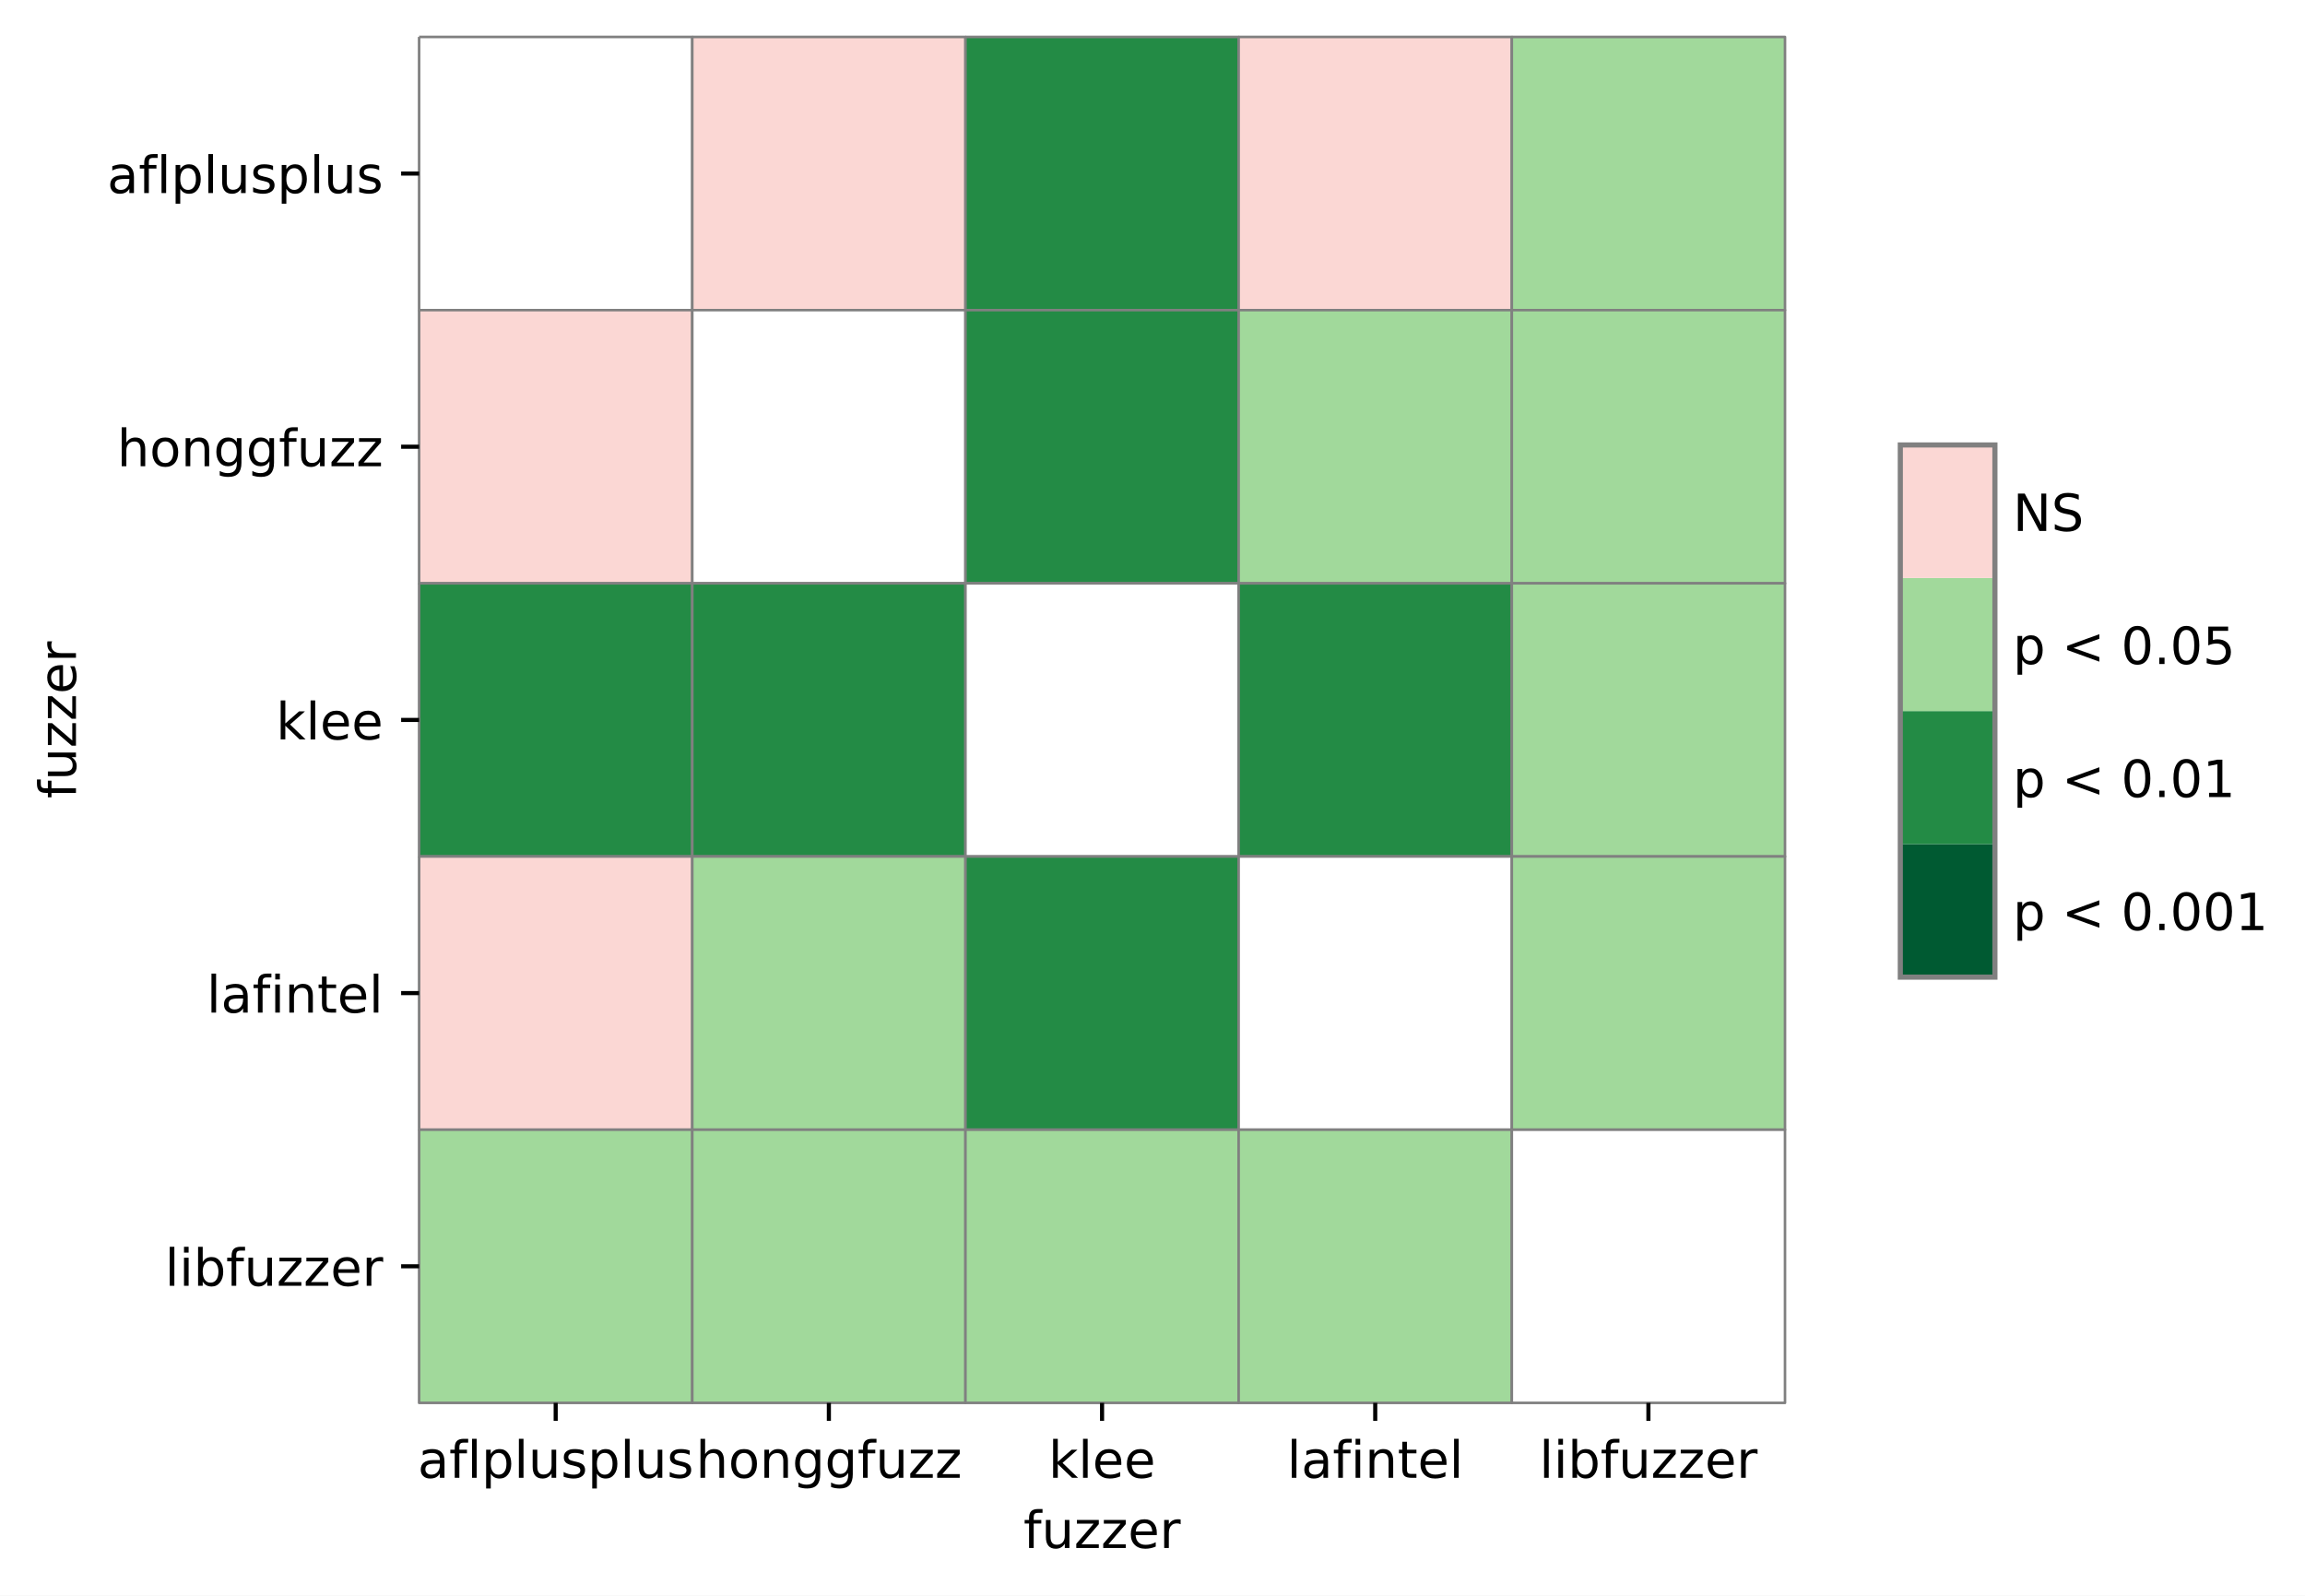
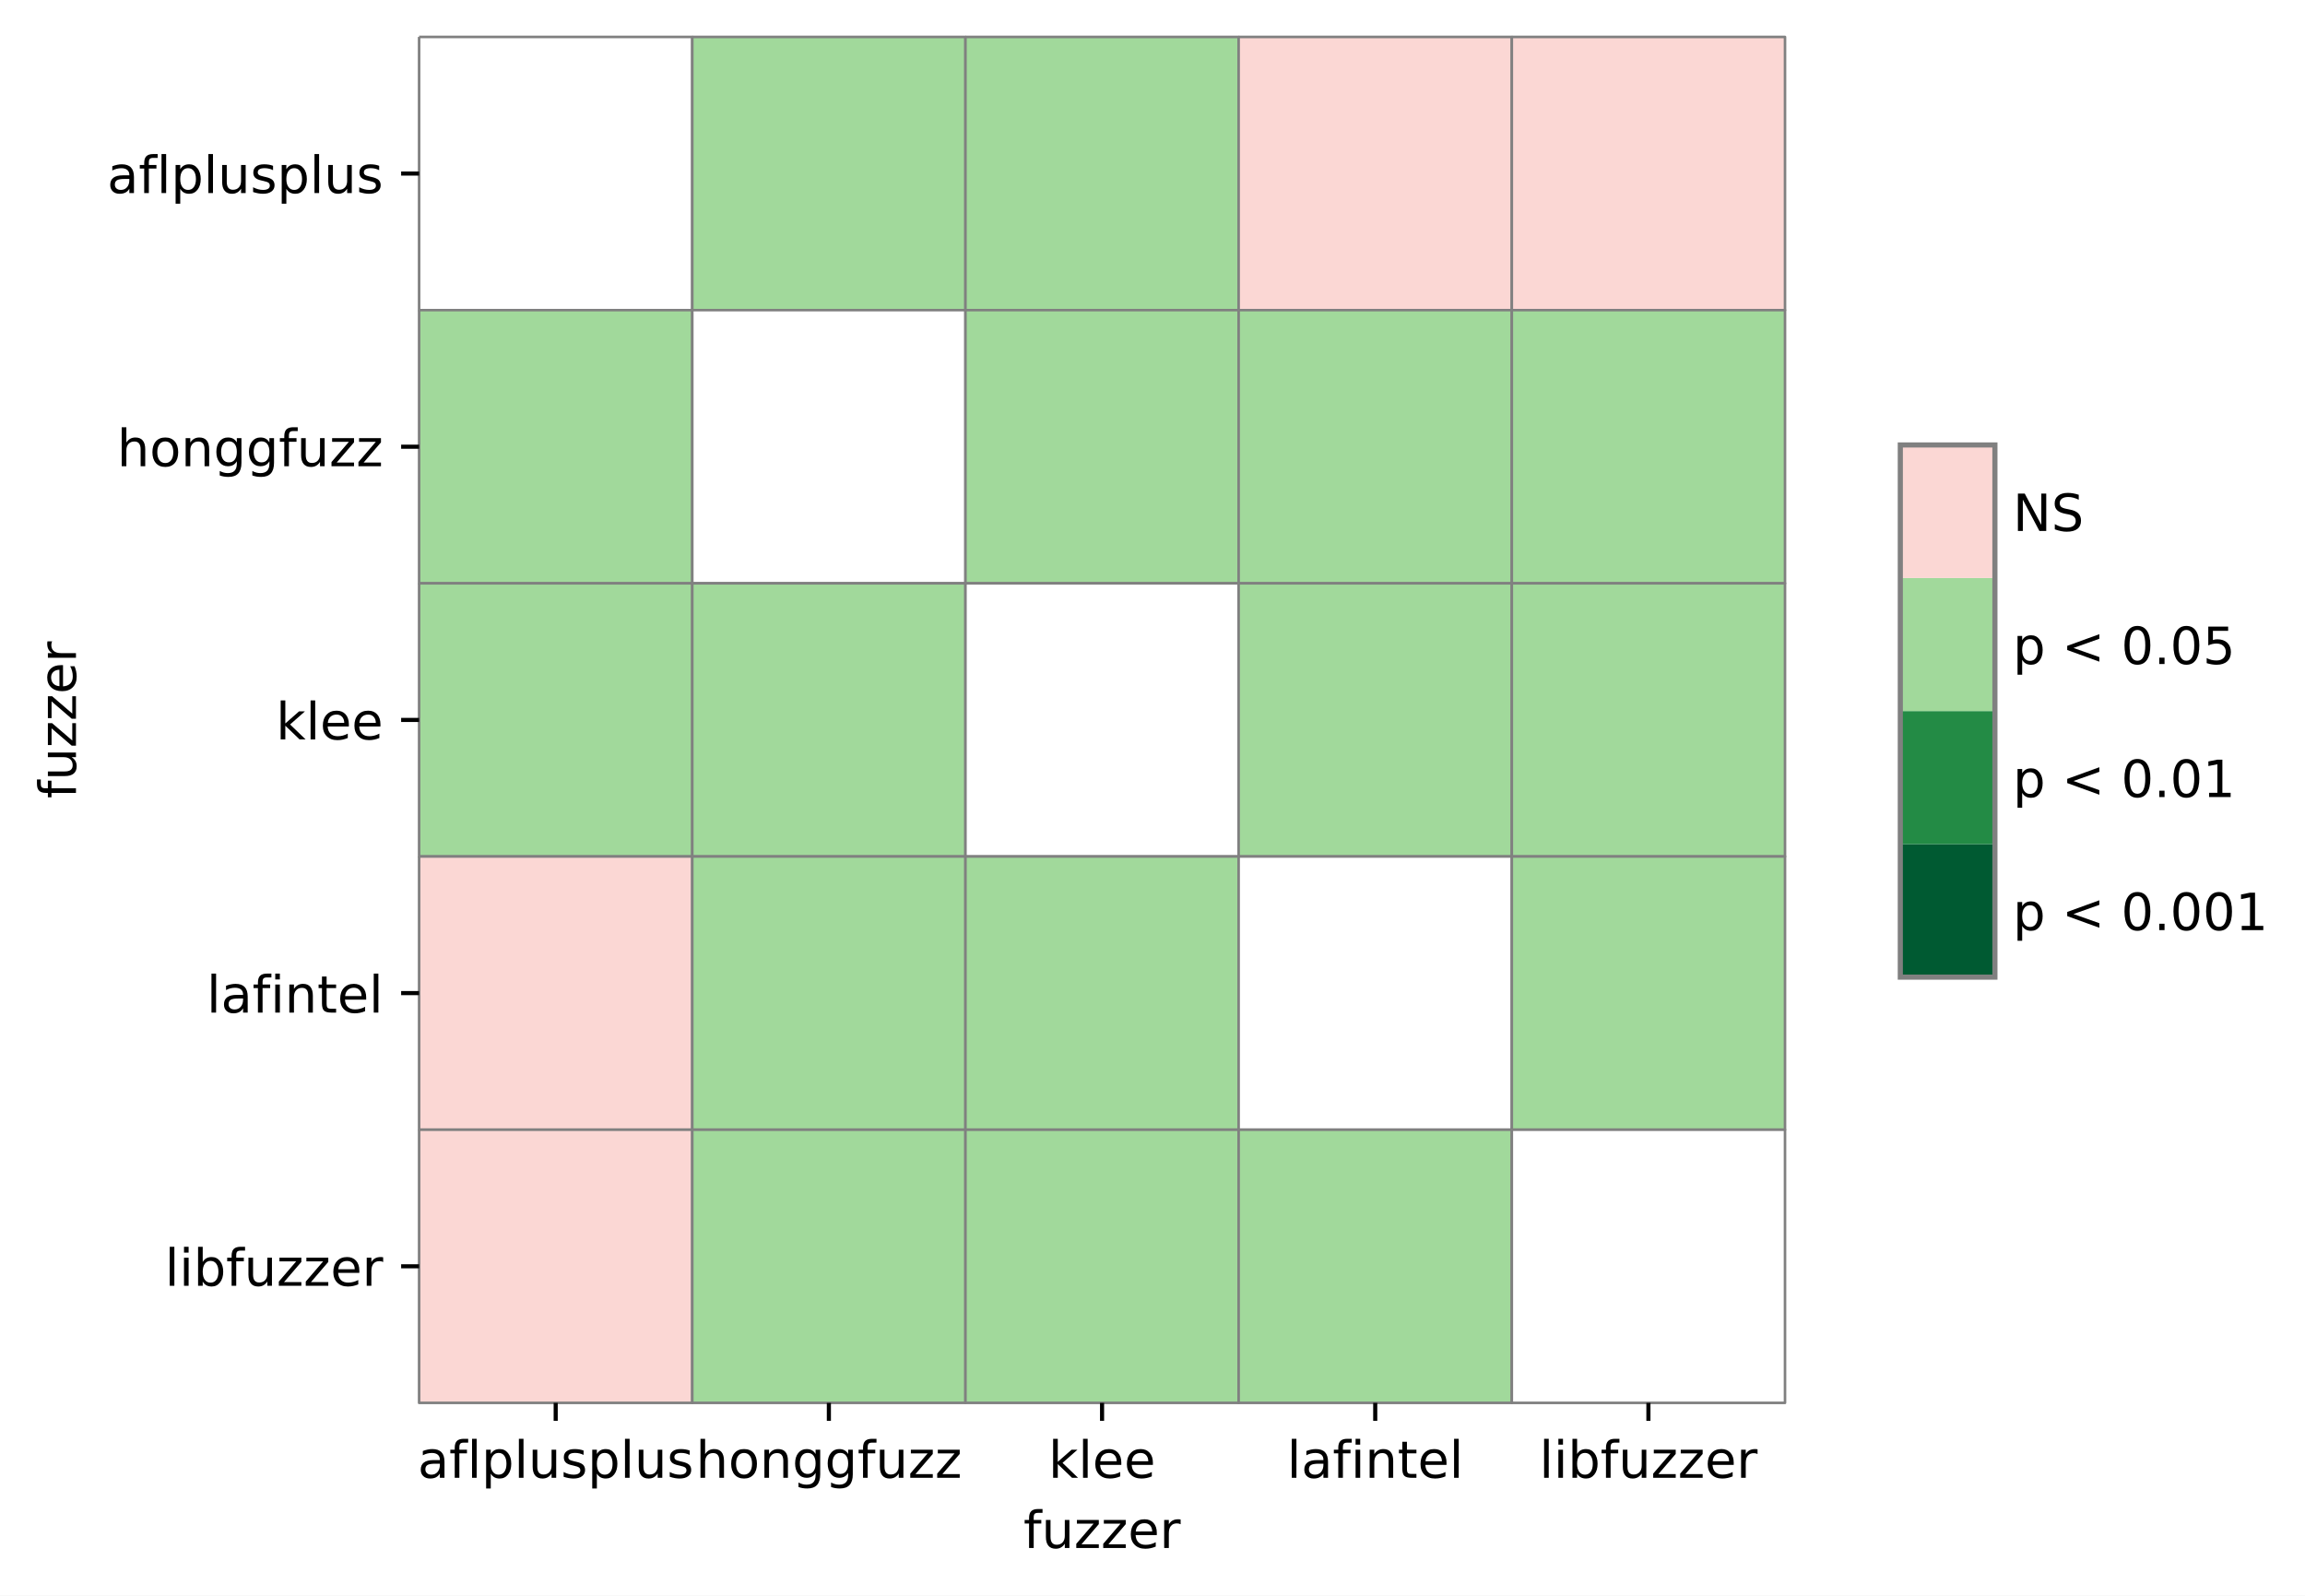
<svg xmlns="http://www.w3.org/2000/svg" xmlns:xlink="http://www.w3.org/1999/xlink" height="310.868pt" version="1.1" viewBox="0 0 449.072 310.868" width="449.072pt">
  <defs>
    <style type="text/css">*{stroke-linecap:butt;stroke-linejoin:round;}</style>
  </defs>
  <g id="figure_1">
    <g id="patch_1">
      <path d="M 0 310.868  L 449.072 310.868  L 449.072 0  L 0 0  z " style="fill:#ffffff;" />
    </g>
    <g id="axes_1">
      <g id="patch_2">
        <path d="M 81.652 273.312  L 347.764 273.312  L 347.764 7.2  L 81.652 7.2  z " style="fill:#ffffff;" />
      </g>
      <g id="QuadMesh_1">
        <path d="M 81.652 7.2  L 134.874 7.2  L 134.874 60.422  L 81.652 60.422  L 81.652 7.2  " style="fill:#ffffff;stroke:#808080;stroke-width:0.5;" />
-         <path d="M 134.874 7.2  L 188.096 7.2  L 188.096 60.422  L 134.874 60.422  L 134.874 7.2  " style="fill:#fbd7d4;stroke:#808080;stroke-width:0.5;" />
-         <path d="M 188.096 7.2  L 241.319 7.2  L 241.319 60.422  L 188.096 60.422  L 188.096 7.2  " style="fill:#238b45;stroke:#808080;stroke-width:0.5;" />
+         <path d="M 134.874 7.2  L 188.096 7.2  L 188.096 60.422  L 134.874 60.422  L 134.874 7.2  " style="fill:#a1d99b;stroke:#808080;stroke-width:0.5;" />
+         <path d="M 188.096 7.2  L 241.319 7.2  L 241.319 60.422  L 188.096 60.422  L 188.096 7.2  " style="fill:#a1d99b;stroke:#808080;stroke-width:0.5;" />
        <path d="M 241.319 7.2  L 294.541 7.2  L 294.541 60.422  L 241.319 60.422  L 241.319 7.2  " style="fill:#fbd7d4;stroke:#808080;stroke-width:0.5;" />
-         <path d="M 294.541 7.2  L 347.764 7.2  L 347.764 60.422  L 294.541 60.422  L 294.541 7.2  " style="fill:#a1d99b;stroke:#808080;stroke-width:0.5;" />
-         <path d="M 81.652 60.422  L 134.874 60.422  L 134.874 113.645  L 81.652 113.645  L 81.652 60.422  " style="fill:#fbd7d4;stroke:#808080;stroke-width:0.5;" />
+         <path d="M 294.541 7.2  L 347.764 7.2  L 347.764 60.422  L 294.541 60.422  L 294.541 7.2  " style="fill:#fbd7d4;stroke:#808080;stroke-width:0.5;" />
+         <path d="M 81.652 60.422  L 134.874 60.422  L 134.874 113.645  L 81.652 113.645  L 81.652 60.422  " style="fill:#a1d99b;stroke:#808080;stroke-width:0.5;" />
        <path d="M 134.874 60.422  L 188.096 60.422  L 188.096 113.645  L 134.874 113.645  L 134.874 60.422  " style="fill:#ffffff;stroke:#808080;stroke-width:0.5;" />
-         <path d="M 188.096 60.422  L 241.319 60.422  L 241.319 113.645  L 188.096 113.645  L 188.096 60.422  " style="fill:#238b45;stroke:#808080;stroke-width:0.5;" />
+         <path d="M 188.096 60.422  L 241.319 60.422  L 241.319 113.645  L 188.096 113.645  L 188.096 60.422  " style="fill:#a1d99b;stroke:#808080;stroke-width:0.5;" />
        <path d="M 241.319 60.422  L 294.541 60.422  L 294.541 113.645  L 241.319 113.645  L 241.319 60.422  " style="fill:#a1d99b;stroke:#808080;stroke-width:0.5;" />
        <path d="M 294.541 60.422  L 347.764 60.422  L 347.764 113.645  L 294.541 113.645  L 294.541 60.422  " style="fill:#a1d99b;stroke:#808080;stroke-width:0.5;" />
-         <path d="M 81.652 113.645  L 134.874 113.645  L 134.874 166.867  L 81.652 166.867  L 81.652 113.645  " style="fill:#238b45;stroke:#808080;stroke-width:0.5;" />
-         <path d="M 134.874 113.645  L 188.096 113.645  L 188.096 166.867  L 134.874 166.867  L 134.874 113.645  " style="fill:#238b45;stroke:#808080;stroke-width:0.5;" />
+         <path d="M 81.652 113.645  L 134.874 113.645  L 134.874 166.867  L 81.652 166.867  L 81.652 113.645  " style="fill:#a1d99b;stroke:#808080;stroke-width:0.5;" />
+         <path d="M 134.874 113.645  L 188.096 113.645  L 188.096 166.867  L 134.874 166.867  L 134.874 113.645  " style="fill:#a1d99b;stroke:#808080;stroke-width:0.5;" />
        <path d="M 188.096 113.645  L 241.319 113.645  L 241.319 166.867  L 188.096 166.867  L 188.096 113.645  " style="fill:#ffffff;stroke:#808080;stroke-width:0.5;" />
-         <path d="M 241.319 113.645  L 294.541 113.645  L 294.541 166.867  L 241.319 166.867  L 241.319 113.645  " style="fill:#238b45;stroke:#808080;stroke-width:0.5;" />
+         <path d="M 241.319 113.645  L 294.541 113.645  L 294.541 166.867  L 241.319 166.867  L 241.319 113.645  " style="fill:#a1d99b;stroke:#808080;stroke-width:0.5;" />
        <path d="M 294.541 113.645  L 347.764 113.645  L 347.764 166.867  L 294.541 166.867  L 294.541 113.645  " style="fill:#a1d99b;stroke:#808080;stroke-width:0.5;" />
        <path d="M 81.652 166.867  L 134.874 166.867  L 134.874 220.09  L 81.652 220.09  L 81.652 166.867  " style="fill:#fbd7d4;stroke:#808080;stroke-width:0.5;" />
        <path d="M 134.874 166.867  L 188.096 166.867  L 188.096 220.09  L 134.874 220.09  L 134.874 166.867  " style="fill:#a1d99b;stroke:#808080;stroke-width:0.5;" />
-         <path d="M 188.096 166.867  L 241.319 166.867  L 241.319 220.09  L 188.096 220.09  L 188.096 166.867  " style="fill:#238b45;stroke:#808080;stroke-width:0.5;" />
+         <path d="M 188.096 166.867  L 241.319 166.867  L 241.319 220.09  L 188.096 220.09  L 188.096 166.867  " style="fill:#a1d99b;stroke:#808080;stroke-width:0.5;" />
        <path d="M 241.319 166.867  L 294.541 166.867  L 294.541 220.09  L 241.319 220.09  L 241.319 166.867  " style="fill:#ffffff;stroke:#808080;stroke-width:0.5;" />
        <path d="M 294.541 166.867  L 347.764 166.867  L 347.764 220.09  L 294.541 220.09  L 294.541 166.867  " style="fill:#a1d99b;stroke:#808080;stroke-width:0.5;" />
-         <path d="M 81.652 220.09  L 134.874 220.09  L 134.874 273.312  L 81.652 273.312  L 81.652 220.09  " style="fill:#a1d99b;stroke:#808080;stroke-width:0.5;" />
+         <path d="M 81.652 220.09  L 134.874 220.09  L 134.874 273.312  L 81.652 273.312  L 81.652 220.09  " style="fill:#fbd7d4;stroke:#808080;stroke-width:0.5;" />
        <path d="M 134.874 220.09  L 188.096 220.09  L 188.096 273.312  L 134.874 273.312  L 134.874 220.09  " style="fill:#a1d99b;stroke:#808080;stroke-width:0.5;" />
        <path d="M 188.096 220.09  L 241.319 220.09  L 241.319 273.312  L 188.096 273.312  L 188.096 220.09  " style="fill:#a1d99b;stroke:#808080;stroke-width:0.5;" />
        <path d="M 241.319 220.09  L 294.541 220.09  L 294.541 273.312  L 241.319 273.312  L 241.319 220.09  " style="fill:#a1d99b;stroke:#808080;stroke-width:0.5;" />
        <path d="M 294.541 220.09  L 347.764 220.09  L 347.764 273.312  L 294.541 273.312  L 294.541 220.09  " style="fill:#ffffff;stroke:#808080;stroke-width:0.5;" />
      </g>
      <g id="matplotlib.axis_1">
        <g id="xtick_1">
          <g id="line2d_1">
            <defs>
-               <path d="M 0 0  L 0 3.5  " id="mef70d30a93" style="stroke:#000000;stroke-width:0.8;" />
+               <path d="M 0 0  L 0 3.5  " id="m5d853dea10" style="stroke:#000000;stroke-width:0.8;" />
            </defs>
            <g>
-               <use style="stroke:#000000;stroke-width:0.8;" x="108.263" xlink:href="#mef70d30a93" y="273.312" />
+               <use style="stroke:#000000;stroke-width:0.8;" x="108.263" xlink:href="#m5d853dea10" y="273.312" />
            </g>
          </g>
          <g id="text_1">
            <g transform="translate(81.37604 287.9104)scale(0.1 -0.1)">
              <defs>
                <path d="M 34.281 27.484  Q 23.391 27.484 19.188 25  Q 14.984 22.516 14.984 16.5  Q 14.984 11.719 18.141 8.906  Q 21.297 6.109 26.703 6.109  Q 34.188 6.109 38.703 11.406  Q 43.219 16.703 43.219 25.484  L 43.219 27.484  z M 52.203 31.203  L 52.203 0  L 43.219 0  L 43.219 8.297  Q 40.141 3.328 35.547 0.953  Q 30.953 -1.422 24.312 -1.422  Q 15.922 -1.422 10.953 3.297  Q 6 8.016 6 15.922  Q 6 25.141 12.172 29.828  Q 18.359 34.516 30.609 34.516  L 43.219 34.516  L 43.219 35.406  Q 43.219 41.609 39.141 45  Q 35.062 48.391 27.688 48.391  Q 23 48.391 18.547 47.266  Q 14.109 46.141 10.016 43.891  L 10.016 52.203  Q 14.938 54.109 19.578 55.047  Q 24.219 56 28.609 56  Q 40.484 56 46.344 49.844  Q 52.203 43.703 52.203 31.203  z " id="DejaVuSans-97" />
                <path d="M 37.109 75.984  L 37.109 68.5  L 28.516 68.5  Q 23.688 68.5 21.797 66.547  Q 19.922 64.594 19.922 59.516  L 19.922 54.688  L 34.719 54.688  L 34.719 47.703  L 19.922 47.703  L 19.922 0  L 10.891 0  L 10.891 47.703  L 2.297 47.703  L 2.297 54.688  L 10.891 54.688  L 10.891 58.5  Q 10.891 67.625 15.141 71.797  Q 19.391 75.984 28.609 75.984  z " id="DejaVuSans-102" />
                <path d="M 9.422 75.984  L 18.406 75.984  L 18.406 0  L 9.422 0  z " id="DejaVuSans-108" />
                <path d="M 18.109 8.203  L 18.109 -20.797  L 9.078 -20.797  L 9.078 54.688  L 18.109 54.688  L 18.109 46.391  Q 20.953 51.266 25.266 53.625  Q 29.594 56 35.594 56  Q 45.562 56 51.781 48.094  Q 58.016 40.188 58.016 27.297  Q 58.016 14.406 51.781 6.484  Q 45.562 -1.422 35.594 -1.422  Q 29.594 -1.422 25.266 0.953  Q 20.953 3.328 18.109 8.203  z M 48.688 27.297  Q 48.688 37.203 44.609 42.844  Q 40.531 48.484 33.406 48.484  Q 26.266 48.484 22.188 42.844  Q 18.109 37.203 18.109 27.297  Q 18.109 17.391 22.188 11.75  Q 26.266 6.109 33.406 6.109  Q 40.531 6.109 44.609 11.75  Q 48.688 17.391 48.688 27.297  z " id="DejaVuSans-112" />
                <path d="M 8.5 21.578  L 8.5 54.688  L 17.484 54.688  L 17.484 21.922  Q 17.484 14.156 20.5 10.266  Q 23.531 6.391 29.594 6.391  Q 36.859 6.391 41.078 11.031  Q 45.312 15.672 45.312 23.688  L 45.312 54.688  L 54.297 54.688  L 54.297 0  L 45.312 0  L 45.312 8.406  Q 42.047 3.422 37.719 1  Q 33.406 -1.422 27.688 -1.422  Q 18.266 -1.422 13.375 4.438  Q 8.5 10.297 8.5 21.578  z M 31.109 56  z " id="DejaVuSans-117" />
                <path d="M 44.281 53.078  L 44.281 44.578  Q 40.484 46.531 36.375 47.5  Q 32.281 48.484 27.875 48.484  Q 21.188 48.484 17.844 46.438  Q 14.5 44.391 14.5 40.281  Q 14.5 37.156 16.891 35.375  Q 19.281 33.594 26.516 31.984  L 29.594 31.297  Q 39.156 29.25 43.188 25.516  Q 47.219 21.781 47.219 15.094  Q 47.219 7.469 41.188 3.016  Q 35.156 -1.422 24.609 -1.422  Q 20.219 -1.422 15.453 -0.562  Q 10.688 0.297 5.422 2  L 5.422 11.281  Q 10.406 8.688 15.234 7.391  Q 20.062 6.109 24.812 6.109  Q 31.156 6.109 34.562 8.281  Q 37.984 10.453 37.984 14.406  Q 37.984 18.062 35.516 20.016  Q 33.062 21.969 24.703 23.781  L 21.578 24.516  Q 13.234 26.266 9.516 29.906  Q 5.812 33.547 5.812 39.891  Q 5.812 47.609 11.281 51.797  Q 16.75 56 26.812 56  Q 31.781 56 36.172 55.266  Q 40.578 54.547 44.281 53.078  z " id="DejaVuSans-115" />
              </defs>
              <use xlink:href="#DejaVuSans-97" />
              <use x="61.279" xlink:href="#DejaVuSans-102" />
              <use x="96.484" xlink:href="#DejaVuSans-108" />
              <use x="124.268" xlink:href="#DejaVuSans-112" />
              <use x="187.744" xlink:href="#DejaVuSans-108" />
              <use x="215.527" xlink:href="#DejaVuSans-117" />
              <use x="278.906" xlink:href="#DejaVuSans-115" />
              <use x="331.006" xlink:href="#DejaVuSans-112" />
              <use x="394.482" xlink:href="#DejaVuSans-108" />
              <use x="422.266" xlink:href="#DejaVuSans-117" />
              <use x="485.645" xlink:href="#DejaVuSans-115" />
            </g>
          </g>
        </g>
        <g id="xtick_2">
          <g id="line2d_2">
            <g>
-               <use style="stroke:#000000;stroke-width:0.8;" x="161.485" xlink:href="#mef70d30a93" y="273.312" />
+               <use style="stroke:#000000;stroke-width:0.8;" x="161.485" xlink:href="#m5d853dea10" y="273.312" />
            </g>
          </g>
          <g id="text_2">
            <g transform="translate(135.5625 287.9104)scale(0.1 -0.1)">
              <defs>
                <path d="M 54.891 33.016  L 54.891 0  L 45.906 0  L 45.906 32.719  Q 45.906 40.484 42.875 44.328  Q 39.844 48.188 33.797 48.188  Q 26.516 48.188 22.312 43.547  Q 18.109 38.922 18.109 30.906  L 18.109 0  L 9.078 0  L 9.078 75.984  L 18.109 75.984  L 18.109 46.188  Q 21.344 51.125 25.703 53.562  Q 30.078 56 35.797 56  Q 45.219 56 50.047 50.172  Q 54.891 44.344 54.891 33.016  z " id="DejaVuSans-104" />
                <path d="M 30.609 48.391  Q 23.391 48.391 19.188 42.75  Q 14.984 37.109 14.984 27.297  Q 14.984 17.484 19.156 11.844  Q 23.344 6.203 30.609 6.203  Q 37.797 6.203 41.984 11.859  Q 46.188 17.531 46.188 27.297  Q 46.188 37.016 41.984 42.703  Q 37.797 48.391 30.609 48.391  z M 30.609 56  Q 42.328 56 49.016 48.375  Q 55.719 40.766 55.719 27.297  Q 55.719 13.875 49.016 6.219  Q 42.328 -1.422 30.609 -1.422  Q 18.844 -1.422 12.172 6.219  Q 5.516 13.875 5.516 27.297  Q 5.516 40.766 12.172 48.375  Q 18.844 56 30.609 56  z " id="DejaVuSans-111" />
                <path d="M 54.891 33.016  L 54.891 0  L 45.906 0  L 45.906 32.719  Q 45.906 40.484 42.875 44.328  Q 39.844 48.188 33.797 48.188  Q 26.516 48.188 22.312 43.547  Q 18.109 38.922 18.109 30.906  L 18.109 0  L 9.078 0  L 9.078 54.688  L 18.109 54.688  L 18.109 46.188  Q 21.344 51.125 25.703 53.562  Q 30.078 56 35.797 56  Q 45.219 56 50.047 50.172  Q 54.891 44.344 54.891 33.016  z " id="DejaVuSans-110" />
                <path d="M 45.406 27.984  Q 45.406 37.75 41.375 43.109  Q 37.359 48.484 30.078 48.484  Q 22.859 48.484 18.828 43.109  Q 14.797 37.75 14.797 27.984  Q 14.797 18.266 18.828 12.891  Q 22.859 7.516 30.078 7.516  Q 37.359 7.516 41.375 12.891  Q 45.406 18.266 45.406 27.984  z M 54.391 6.781  Q 54.391 -7.172 48.188 -13.984  Q 42 -20.797 29.203 -20.797  Q 24.469 -20.797 20.266 -20.094  Q 16.062 -19.391 12.109 -17.922  L 12.109 -9.188  Q 16.062 -11.328 19.922 -12.344  Q 23.781 -13.375 27.781 -13.375  Q 36.625 -13.375 41.016 -8.766  Q 45.406 -4.156 45.406 5.172  L 45.406 9.625  Q 42.625 4.781 38.281 2.391  Q 33.938 0 27.875 0  Q 17.828 0 11.672 7.656  Q 5.516 15.328 5.516 27.984  Q 5.516 40.672 11.672 48.328  Q 17.828 56 27.875 56  Q 33.938 56 38.281 53.609  Q 42.625 51.219 45.406 46.391  L 45.406 54.688  L 54.391 54.688  z " id="DejaVuSans-103" />
                <path d="M 5.516 54.688  L 48.188 54.688  L 48.188 46.484  L 14.406 7.172  L 48.188 7.172  L 48.188 0  L 4.297 0  L 4.297 8.203  L 38.094 47.516  L 5.516 47.516  z " id="DejaVuSans-122" />
              </defs>
              <use xlink:href="#DejaVuSans-104" />
              <use x="63.379" xlink:href="#DejaVuSans-111" />
              <use x="124.561" xlink:href="#DejaVuSans-110" />
              <use x="187.939" xlink:href="#DejaVuSans-103" />
              <use x="251.416" xlink:href="#DejaVuSans-103" />
              <use x="314.893" xlink:href="#DejaVuSans-102" />
              <use x="350.098" xlink:href="#DejaVuSans-117" />
              <use x="413.477" xlink:href="#DejaVuSans-122" />
              <use x="465.967" xlink:href="#DejaVuSans-122" />
            </g>
          </g>
        </g>
        <g id="xtick_3">
          <g id="line2d_3">
            <g>
-               <use style="stroke:#000000;stroke-width:0.8;" x="214.708" xlink:href="#mef70d30a93" y="273.312" />
+               <use style="stroke:#000000;stroke-width:0.8;" x="214.708" xlink:href="#m5d853dea10" y="273.312" />
            </g>
          </g>
          <g id="text_3">
            <g transform="translate(204.2701 287.9104)scale(0.1 -0.1)">
              <defs>
                <path d="M 9.078 75.984  L 18.109 75.984  L 18.109 31.109  L 44.922 54.688  L 56.391 54.688  L 27.391 29.109  L 57.625 0  L 45.906 0  L 18.109 26.703  L 18.109 0  L 9.078 0  z " id="DejaVuSans-107" />
                <path d="M 56.203 29.594  L 56.203 25.203  L 14.891 25.203  Q 15.484 15.922 20.484 11.062  Q 25.484 6.203 34.422 6.203  Q 39.594 6.203 44.453 7.469  Q 49.312 8.734 54.109 11.281  L 54.109 2.781  Q 49.266 0.734 44.188 -0.344  Q 39.109 -1.422 33.891 -1.422  Q 20.797 -1.422 13.156 6.188  Q 5.516 13.812 5.516 26.812  Q 5.516 40.234 12.766 48.109  Q 20.016 56 32.328 56  Q 43.359 56 49.781 48.891  Q 56.203 41.797 56.203 29.594  z M 47.219 32.234  Q 47.125 39.594 43.094 43.984  Q 39.062 48.391 32.422 48.391  Q 24.906 48.391 20.391 44.141  Q 15.875 39.891 15.188 32.172  z " id="DejaVuSans-101" />
              </defs>
              <use xlink:href="#DejaVuSans-107" />
              <use x="57.91" xlink:href="#DejaVuSans-108" />
              <use x="85.693" xlink:href="#DejaVuSans-101" />
              <use x="147.217" xlink:href="#DejaVuSans-101" />
            </g>
          </g>
        </g>
        <g id="xtick_4">
          <g id="line2d_4">
            <g>
-               <use style="stroke:#000000;stroke-width:0.8;" x="267.93" xlink:href="#mef70d30a93" y="273.312" />
+               <use style="stroke:#000000;stroke-width:0.8;" x="267.93" xlink:href="#m5d853dea10" y="273.312" />
            </g>
          </g>
          <g id="text_4">
            <g transform="translate(250.7331 287.9104)scale(0.1 -0.1)">
              <defs>
                <path d="M 9.422 54.688  L 18.406 54.688  L 18.406 0  L 9.422 0  z M 9.422 75.984  L 18.406 75.984  L 18.406 64.594  L 9.422 64.594  z " id="DejaVuSans-105" />
                <path d="M 18.312 70.219  L 18.312 54.688  L 36.812 54.688  L 36.812 47.703  L 18.312 47.703  L 18.312 18.016  Q 18.312 11.328 20.141 9.422  Q 21.969 7.516 27.594 7.516  L 36.812 7.516  L 36.812 0  L 27.594 0  Q 17.188 0 13.234 3.875  Q 9.281 7.766 9.281 18.016  L 9.281 47.703  L 2.688 47.703  L 2.688 54.688  L 9.281 54.688  L 9.281 70.219  z " id="DejaVuSans-116" />
              </defs>
              <use xlink:href="#DejaVuSans-108" />
              <use x="27.783" xlink:href="#DejaVuSans-97" />
              <use x="89.062" xlink:href="#DejaVuSans-102" />
              <use x="124.268" xlink:href="#DejaVuSans-105" />
              <use x="152.051" xlink:href="#DejaVuSans-110" />
              <use x="215.43" xlink:href="#DejaVuSans-116" />
              <use x="254.639" xlink:href="#DejaVuSans-101" />
              <use x="316.162" xlink:href="#DejaVuSans-108" />
            </g>
          </g>
        </g>
        <g id="xtick_5">
          <g id="line2d_5">
            <g>
-               <use style="stroke:#000000;stroke-width:0.8;" x="321.152" xlink:href="#mef70d30a93" y="273.312" />
+               <use style="stroke:#000000;stroke-width:0.8;" x="321.152" xlink:href="#m5d853dea10" y="273.312" />
            </g>
          </g>
          <g id="text_5">
            <g transform="translate(299.8906 287.9104)scale(0.1 -0.1)">
              <defs>
                <path d="M 48.688 27.297  Q 48.688 37.203 44.609 42.844  Q 40.531 48.484 33.406 48.484  Q 26.266 48.484 22.188 42.844  Q 18.109 37.203 18.109 27.297  Q 18.109 17.391 22.188 11.75  Q 26.266 6.109 33.406 6.109  Q 40.531 6.109 44.609 11.75  Q 48.688 17.391 48.688 27.297  z M 18.109 46.391  Q 20.953 51.266 25.266 53.625  Q 29.594 56 35.594 56  Q 45.562 56 51.781 48.094  Q 58.016 40.188 58.016 27.297  Q 58.016 14.406 51.781 6.484  Q 45.562 -1.422 35.594 -1.422  Q 29.594 -1.422 25.266 0.953  Q 20.953 3.328 18.109 8.203  L 18.109 0  L 9.078 0  L 9.078 75.984  L 18.109 75.984  z " id="DejaVuSans-98" />
                <path d="M 41.109 46.297  Q 39.594 47.172 37.812 47.578  Q 36.031 48 33.891 48  Q 26.266 48 22.188 43.047  Q 18.109 38.094 18.109 28.812  L 18.109 0  L 9.078 0  L 9.078 54.688  L 18.109 54.688  L 18.109 46.188  Q 20.953 51.172 25.484 53.578  Q 30.031 56 36.531 56  Q 37.453 56 38.578 55.875  Q 39.703 55.766 41.062 55.516  z " id="DejaVuSans-114" />
              </defs>
              <use xlink:href="#DejaVuSans-108" />
              <use x="27.783" xlink:href="#DejaVuSans-105" />
              <use x="55.566" xlink:href="#DejaVuSans-98" />
              <use x="119.043" xlink:href="#DejaVuSans-102" />
              <use x="154.248" xlink:href="#DejaVuSans-117" />
              <use x="217.627" xlink:href="#DejaVuSans-122" />
              <use x="270.117" xlink:href="#DejaVuSans-122" />
              <use x="322.607" xlink:href="#DejaVuSans-101" />
              <use x="384.131" xlink:href="#DejaVuSans-114" />
            </g>
          </g>
        </g>
        <g id="text_6">
          <g transform="translate(199.3982 301.5886)scale(0.1 -0.1)">
            <use xlink:href="#DejaVuSans-102" />
            <use x="35.205" xlink:href="#DejaVuSans-117" />
            <use x="98.584" xlink:href="#DejaVuSans-122" />
            <use x="151.074" xlink:href="#DejaVuSans-122" />
            <use x="203.564" xlink:href="#DejaVuSans-101" />
            <use x="265.088" xlink:href="#DejaVuSans-114" />
          </g>
        </g>
      </g>
      <g id="matplotlib.axis_2">
        <g id="ytick_1">
          <g id="line2d_6">
            <defs>
-               <path d="M 0 0  L -3.5 0  " id="me17d68863f" style="stroke:#000000;stroke-width:0.8;" />
+               <path d="M 0 0  L -3.5 0  " id="m00bf0b45bd" style="stroke:#000000;stroke-width:0.8;" />
            </defs>
            <g>
-               <use style="stroke:#000000;stroke-width:0.8;" x="81.652" xlink:href="#me17d68863f" y="33.811" />
+               <use style="stroke:#000000;stroke-width:0.8;" x="81.652" xlink:href="#m00bf0b45bd" y="33.811" />
            </g>
          </g>
          <g id="text_7">
            <g transform="translate(20.87813 37.61042)scale(0.1 -0.1)">
              <use xlink:href="#DejaVuSans-97" />
              <use x="61.279" xlink:href="#DejaVuSans-102" />
              <use x="96.484" xlink:href="#DejaVuSans-108" />
              <use x="124.268" xlink:href="#DejaVuSans-112" />
              <use x="187.744" xlink:href="#DejaVuSans-108" />
              <use x="215.527" xlink:href="#DejaVuSans-117" />
              <use x="278.906" xlink:href="#DejaVuSans-115" />
              <use x="331.006" xlink:href="#DejaVuSans-112" />
              <use x="394.482" xlink:href="#DejaVuSans-108" />
              <use x="422.266" xlink:href="#DejaVuSans-117" />
              <use x="485.645" xlink:href="#DejaVuSans-115" />
            </g>
          </g>
        </g>
        <g id="ytick_2">
          <g id="line2d_7">
            <g>
-               <use style="stroke:#000000;stroke-width:0.8;" x="81.652" xlink:href="#me17d68863f" y="87.034" />
+               <use style="stroke:#000000;stroke-width:0.8;" x="81.652" xlink:href="#m00bf0b45bd" y="87.034" />
            </g>
          </g>
          <g id="text_8">
            <g transform="translate(22.80625 90.83282)scale(0.1 -0.1)">
              <use xlink:href="#DejaVuSans-104" />
              <use x="63.379" xlink:href="#DejaVuSans-111" />
              <use x="124.561" xlink:href="#DejaVuSans-110" />
              <use x="187.939" xlink:href="#DejaVuSans-103" />
              <use x="251.416" xlink:href="#DejaVuSans-103" />
              <use x="314.893" xlink:href="#DejaVuSans-102" />
              <use x="350.098" xlink:href="#DejaVuSans-117" />
              <use x="413.477" xlink:href="#DejaVuSans-122" />
              <use x="465.967" xlink:href="#DejaVuSans-122" />
            </g>
          </g>
        </g>
        <g id="ytick_3">
          <g id="line2d_8">
            <g>
-               <use style="stroke:#000000;stroke-width:0.8;" x="81.652" xlink:href="#me17d68863f" y="140.256" />
+               <use style="stroke:#000000;stroke-width:0.8;" x="81.652" xlink:href="#m00bf0b45bd" y="140.256" />
            </g>
          </g>
          <g id="text_9">
            <g transform="translate(53.77656 144.0552)scale(0.1 -0.1)">
              <use xlink:href="#DejaVuSans-107" />
              <use x="57.91" xlink:href="#DejaVuSans-108" />
              <use x="85.693" xlink:href="#DejaVuSans-101" />
              <use x="147.217" xlink:href="#DejaVuSans-101" />
            </g>
          </g>
        </g>
        <g id="ytick_4">
          <g id="line2d_9">
            <g>
-               <use style="stroke:#000000;stroke-width:0.8;" x="81.652" xlink:href="#me17d68863f" y="193.478" />
+               <use style="stroke:#000000;stroke-width:0.8;" x="81.652" xlink:href="#m00bf0b45bd" y="193.478" />
            </g>
          </g>
          <g id="text_10">
            <g transform="translate(40.25781 197.2776)scale(0.1 -0.1)">
              <use xlink:href="#DejaVuSans-108" />
              <use x="27.783" xlink:href="#DejaVuSans-97" />
              <use x="89.062" xlink:href="#DejaVuSans-102" />
              <use x="124.268" xlink:href="#DejaVuSans-105" />
              <use x="152.051" xlink:href="#DejaVuSans-110" />
              <use x="215.43" xlink:href="#DejaVuSans-116" />
              <use x="254.639" xlink:href="#DejaVuSans-101" />
              <use x="316.162" xlink:href="#DejaVuSans-108" />
            </g>
          </g>
        </g>
        <g id="ytick_5">
          <g id="line2d_10">
            <g>
-               <use style="stroke:#000000;stroke-width:0.8;" x="81.652" xlink:href="#me17d68863f" y="246.701" />
+               <use style="stroke:#000000;stroke-width:0.8;" x="81.652" xlink:href="#m00bf0b45bd" y="246.701" />
            </g>
          </g>
          <g id="text_11">
            <g transform="translate(32.12812 250.5)scale(0.1 -0.1)">
              <use xlink:href="#DejaVuSans-108" />
              <use x="27.783" xlink:href="#DejaVuSans-105" />
              <use x="55.566" xlink:href="#DejaVuSans-98" />
              <use x="119.043" xlink:href="#DejaVuSans-102" />
              <use x="154.248" xlink:href="#DejaVuSans-117" />
              <use x="217.627" xlink:href="#DejaVuSans-122" />
              <use x="270.117" xlink:href="#DejaVuSans-122" />
              <use x="322.607" xlink:href="#DejaVuSans-101" />
              <use x="384.131" xlink:href="#DejaVuSans-114" />
            </g>
          </g>
        </g>
        <g id="text_12">
          <g transform="translate(14.79844 155.5654)rotate(-90)scale(0.1 -0.1)">
            <use xlink:href="#DejaVuSans-102" />
            <use x="35.205" xlink:href="#DejaVuSans-117" />
            <use x="98.584" xlink:href="#DejaVuSans-122" />
            <use x="151.074" xlink:href="#DejaVuSans-122" />
            <use x="203.564" xlink:href="#DejaVuSans-101" />
            <use x="265.088" xlink:href="#DejaVuSans-114" />
          </g>
        </g>
      </g>
    </g>
    <g id="axes_2">
      <g id="patch_3">
-         <path clip-path="url(#pd86024e1c3)" d="M 370.228 190.368  L 370.228 164.448  L 370.228 112.608  L 370.228 86.688  L 388.66 86.688  L 388.66 112.608  L 388.66 164.448  L 388.66 190.368  z " style="fill:#ffffff;stroke:#ffffff;stroke-linejoin:miter;stroke-width:0.01;" />
+         <path clip-path="url(#pe35c82b56e)" d="M 370.228 190.368  L 370.228 164.448  L 370.228 112.608  L 370.228 86.688  L 388.66 86.688  L 388.66 112.608  L 388.66 164.448  L 388.66 190.368  z " style="fill:#ffffff;stroke:#ffffff;stroke-linejoin:miter;stroke-width:0.01;" />
      </g>
      <g id="QuadMesh_2">
-         <path clip-path="url(#pd86024e1c3)" d="M 370.228 190.368  L 388.66 190.368  L 388.66 164.448  L 370.228 164.448  L 370.228 190.368  " style="fill:#005a32;" />
-         <path clip-path="url(#pd86024e1c3)" d="M 370.228 164.448  L 388.66 164.448  L 388.66 138.528  L 370.228 138.528  L 370.228 164.448  " style="fill:#238b45;" />
-         <path clip-path="url(#pd86024e1c3)" d="M 370.228 138.528  L 388.66 138.528  L 388.66 112.608  L 370.228 112.608  L 370.228 138.528  " style="fill:#a1d99b;" />
-         <path clip-path="url(#pd86024e1c3)" d="M 370.228 112.608  L 388.66 112.608  L 388.66 86.688  L 370.228 86.688  L 370.228 112.608  " style="fill:#fbd7d4;" />
+         <path clip-path="url(#pe35c82b56e)" d="M 370.228 190.368  L 388.66 190.368  L 388.66 164.448  L 370.228 164.448  L 370.228 190.368  " style="fill:#005a32;" />
+         <path clip-path="url(#pe35c82b56e)" d="M 370.228 164.448  L 388.66 164.448  L 388.66 138.528  L 370.228 138.528  L 370.228 164.448  " style="fill:#238b45;" />
+         <path clip-path="url(#pe35c82b56e)" d="M 370.228 138.528  L 388.66 138.528  L 388.66 112.608  L 370.228 112.608  L 370.228 138.528  " style="fill:#a1d99b;" />
+         <path clip-path="url(#pe35c82b56e)" d="M 370.228 112.608  L 388.66 112.608  L 388.66 86.688  L 370.228 86.688  L 370.228 112.608  " style="fill:#fbd7d4;" />
      </g>
      <g id="matplotlib.axis_3" />
      <g id="matplotlib.axis_4">
        <g id="ytick_6">
          <g id="line2d_11" />
          <g id="text_13">
            <g transform="translate(392.1596 181.2072)scale(0.1 -0.1)">
              <defs>
                <path id="DejaVuSans-32" />
                <path d="M 73.188 49.219  L 22.797 31.297  L 73.188 13.484  L 73.188 4.594  L 10.594 27.297  L 10.594 35.406  L 73.188 58.109  z " id="DejaVuSans-60" />
                <path d="M 31.781 66.406  Q 24.172 66.406 20.328 58.906  Q 16.5 51.422 16.5 36.375  Q 16.5 21.391 20.328 13.891  Q 24.172 6.391 31.781 6.391  Q 39.453 6.391 43.281 13.891  Q 47.125 21.391 47.125 36.375  Q 47.125 51.422 43.281 58.906  Q 39.453 66.406 31.781 66.406  z M 31.781 74.219  Q 44.047 74.219 50.516 64.516  Q 56.984 54.828 56.984 36.375  Q 56.984 17.969 50.516 8.266  Q 44.047 -1.422 31.781 -1.422  Q 19.531 -1.422 13.062 8.266  Q 6.594 17.969 6.594 36.375  Q 6.594 54.828 13.062 64.516  Q 19.531 74.219 31.781 74.219  z " id="DejaVuSans-48" />
                <path d="M 10.688 12.406  L 21 12.406  L 21 0  L 10.688 0  z " id="DejaVuSans-46" />
                <path d="M 12.406 8.297  L 28.516 8.297  L 28.516 63.922  L 10.984 60.406  L 10.984 69.391  L 28.422 72.906  L 38.281 72.906  L 38.281 8.297  L 54.391 8.297  L 54.391 0  L 12.406 0  z " id="DejaVuSans-49" />
              </defs>
              <use xlink:href="#DejaVuSans-112" />
              <use x="63.477" xlink:href="#DejaVuSans-32" />
              <use x="95.264" xlink:href="#DejaVuSans-60" />
              <use x="179.053" xlink:href="#DejaVuSans-32" />
              <use x="210.84" xlink:href="#DejaVuSans-48" />
              <use x="274.463" xlink:href="#DejaVuSans-46" />
              <use x="306.25" xlink:href="#DejaVuSans-48" />
              <use x="369.873" xlink:href="#DejaVuSans-48" />
              <use x="433.496" xlink:href="#DejaVuSans-49" />
            </g>
          </g>
        </g>
        <g id="ytick_7">
          <g id="line2d_12" />
          <g id="text_14">
            <g transform="translate(392.1596 155.2872)scale(0.1 -0.1)">
              <use xlink:href="#DejaVuSans-112" />
              <use x="63.477" xlink:href="#DejaVuSans-32" />
              <use x="95.264" xlink:href="#DejaVuSans-60" />
              <use x="179.053" xlink:href="#DejaVuSans-32" />
              <use x="210.84" xlink:href="#DejaVuSans-48" />
              <use x="274.463" xlink:href="#DejaVuSans-46" />
              <use x="306.25" xlink:href="#DejaVuSans-48" />
              <use x="369.873" xlink:href="#DejaVuSans-49" />
            </g>
          </g>
        </g>
        <g id="ytick_8">
          <g id="line2d_13" />
          <g id="text_15">
            <g transform="translate(392.1596 129.3672)scale(0.1 -0.1)">
              <defs>
                <path d="M 10.797 72.906  L 49.516 72.906  L 49.516 64.594  L 19.828 64.594  L 19.828 46.734  Q 21.969 47.469 24.109 47.828  Q 26.266 48.188 28.422 48.188  Q 40.625 48.188 47.75 41.5  Q 54.891 34.812 54.891 23.391  Q 54.891 11.625 47.562 5.094  Q 40.234 -1.422 26.906 -1.422  Q 22.312 -1.422 17.547 -0.641  Q 12.797 0.141 7.719 1.703  L 7.719 11.625  Q 12.109 9.234 16.797 8.062  Q 21.484 6.891 26.703 6.891  Q 35.156 6.891 40.078 11.328  Q 45.016 15.766 45.016 23.391  Q 45.016 31 40.078 35.438  Q 35.156 39.891 26.703 39.891  Q 22.75 39.891 18.812 39.016  Q 14.891 38.141 10.797 36.281  z " id="DejaVuSans-53" />
              </defs>
              <use xlink:href="#DejaVuSans-112" />
              <use x="63.477" xlink:href="#DejaVuSans-32" />
              <use x="95.264" xlink:href="#DejaVuSans-60" />
              <use x="179.053" xlink:href="#DejaVuSans-32" />
              <use x="210.84" xlink:href="#DejaVuSans-48" />
              <use x="274.463" xlink:href="#DejaVuSans-46" />
              <use x="306.25" xlink:href="#DejaVuSans-48" />
              <use x="369.873" xlink:href="#DejaVuSans-53" />
            </g>
          </g>
        </g>
        <g id="ytick_9">
          <g id="line2d_14" />
          <g id="text_16">
            <g transform="translate(392.1596 103.4472)scale(0.1 -0.1)">
              <defs>
                <path d="M 9.812 72.906  L 23.094 72.906  L 55.422 11.922  L 55.422 72.906  L 64.984 72.906  L 64.984 0  L 51.703 0  L 19.391 60.984  L 19.391 0  L 9.812 0  z " id="DejaVuSans-78" />
                <path d="M 53.516 70.516  L 53.516 60.891  Q 47.906 63.578 42.922 64.891  Q 37.938 66.219 33.297 66.219  Q 25.25 66.219 20.875 63.094  Q 16.5 59.969 16.5 54.203  Q 16.5 49.359 19.406 46.891  Q 22.312 44.438 30.422 42.922  L 36.375 41.703  Q 47.406 39.594 52.656 34.297  Q 57.906 29 57.906 20.125  Q 57.906 9.516 50.797 4.047  Q 43.703 -1.422 29.984 -1.422  Q 24.812 -1.422 18.969 -0.25  Q 13.141 0.922 6.891 3.219  L 6.891 13.375  Q 12.891 10.016 18.656 8.297  Q 24.422 6.594 29.984 6.594  Q 38.422 6.594 43.016 9.906  Q 47.609 13.234 47.609 19.391  Q 47.609 24.75 44.312 27.781  Q 41.016 30.812 33.5 32.328  L 27.484 33.5  Q 16.453 35.688 11.516 40.375  Q 6.594 45.062 6.594 53.422  Q 6.594 63.094 13.406 68.656  Q 20.219 74.219 32.172 74.219  Q 37.312 74.219 42.625 73.281  Q 47.953 72.359 53.516 70.516  z " id="DejaVuSans-83" />
              </defs>
              <use xlink:href="#DejaVuSans-78" />
              <use x="74.805" xlink:href="#DejaVuSans-83" />
            </g>
          </g>
        </g>
      </g>
      <g id="patch_4">
        <path d="M 370.228 190.368  L 370.228 164.448  L 370.228 112.608  L 370.228 86.688  L 388.66 86.688  L 388.66 112.608  L 388.66 164.448  L 388.66 190.368  z " style="fill:none;stroke:#808080;stroke-linejoin:miter;" />
      </g>
    </g>
  </g>
  <defs>
-     <clipPath id="pd86024e1c3">
+     <clipPath id="pe35c82b56e">
      <rect height="103.68" width="18.432" x="370.228" y="86.688" />
    </clipPath>
  </defs>
</svg>
